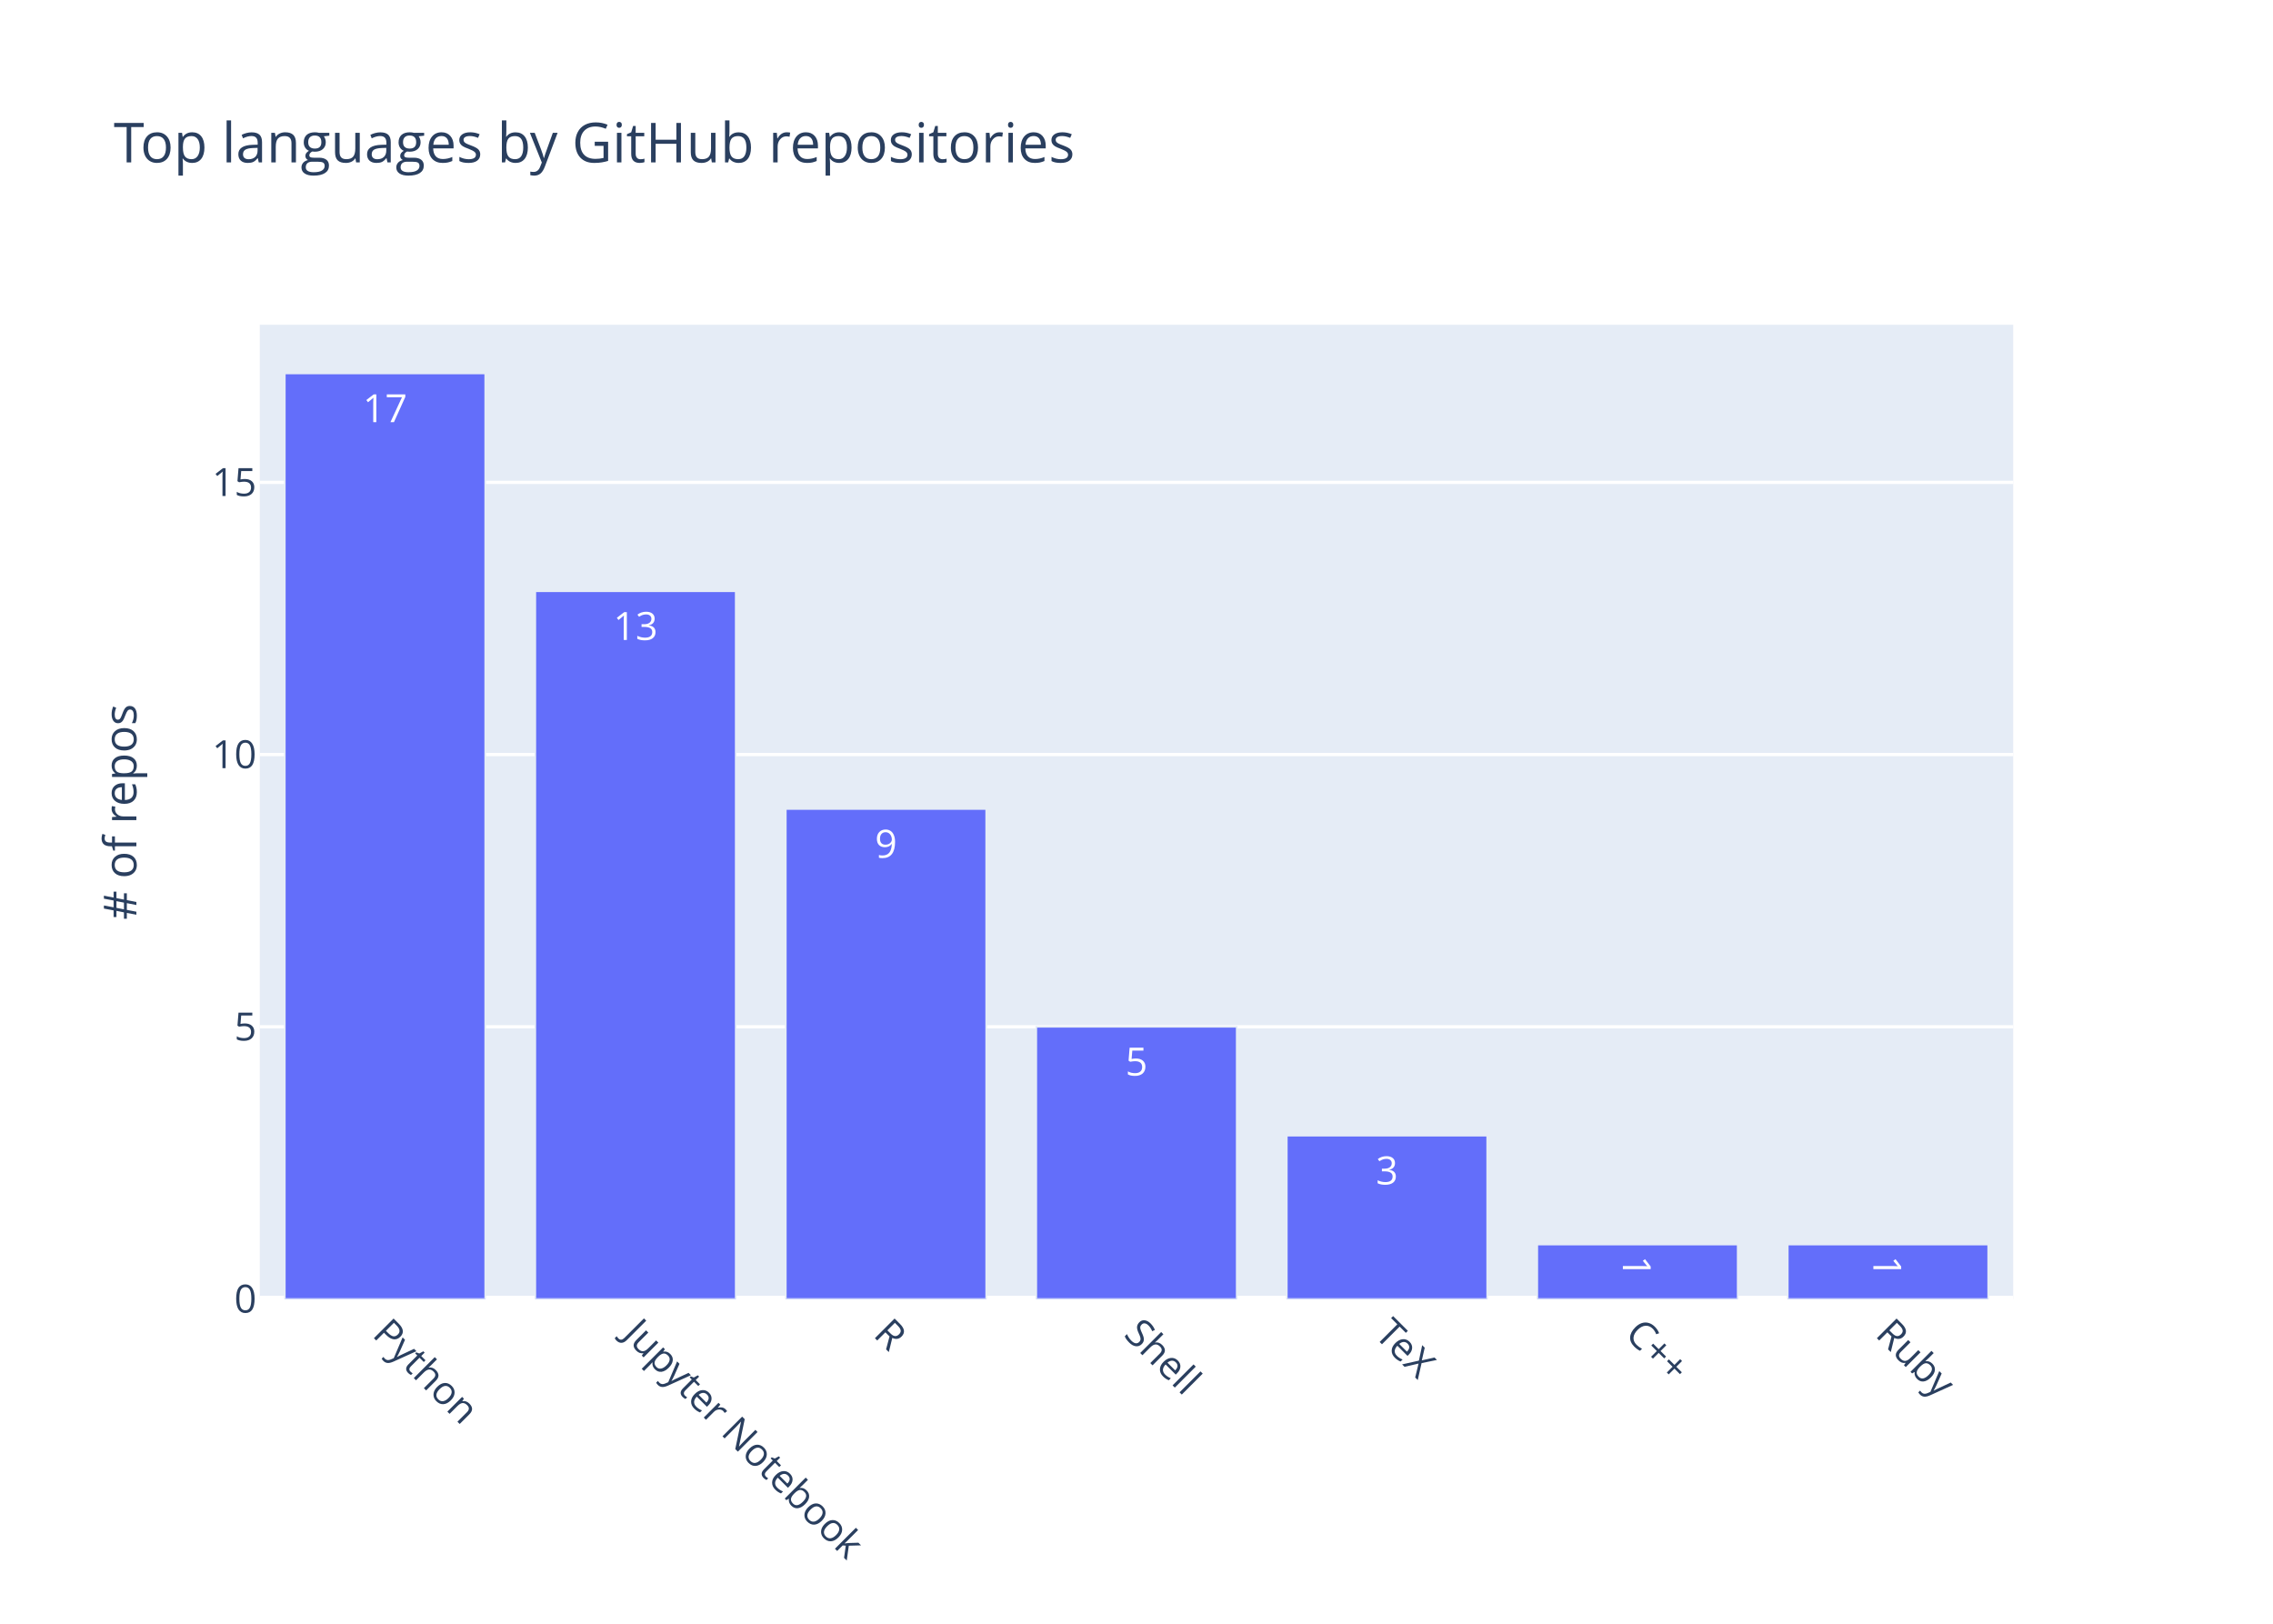
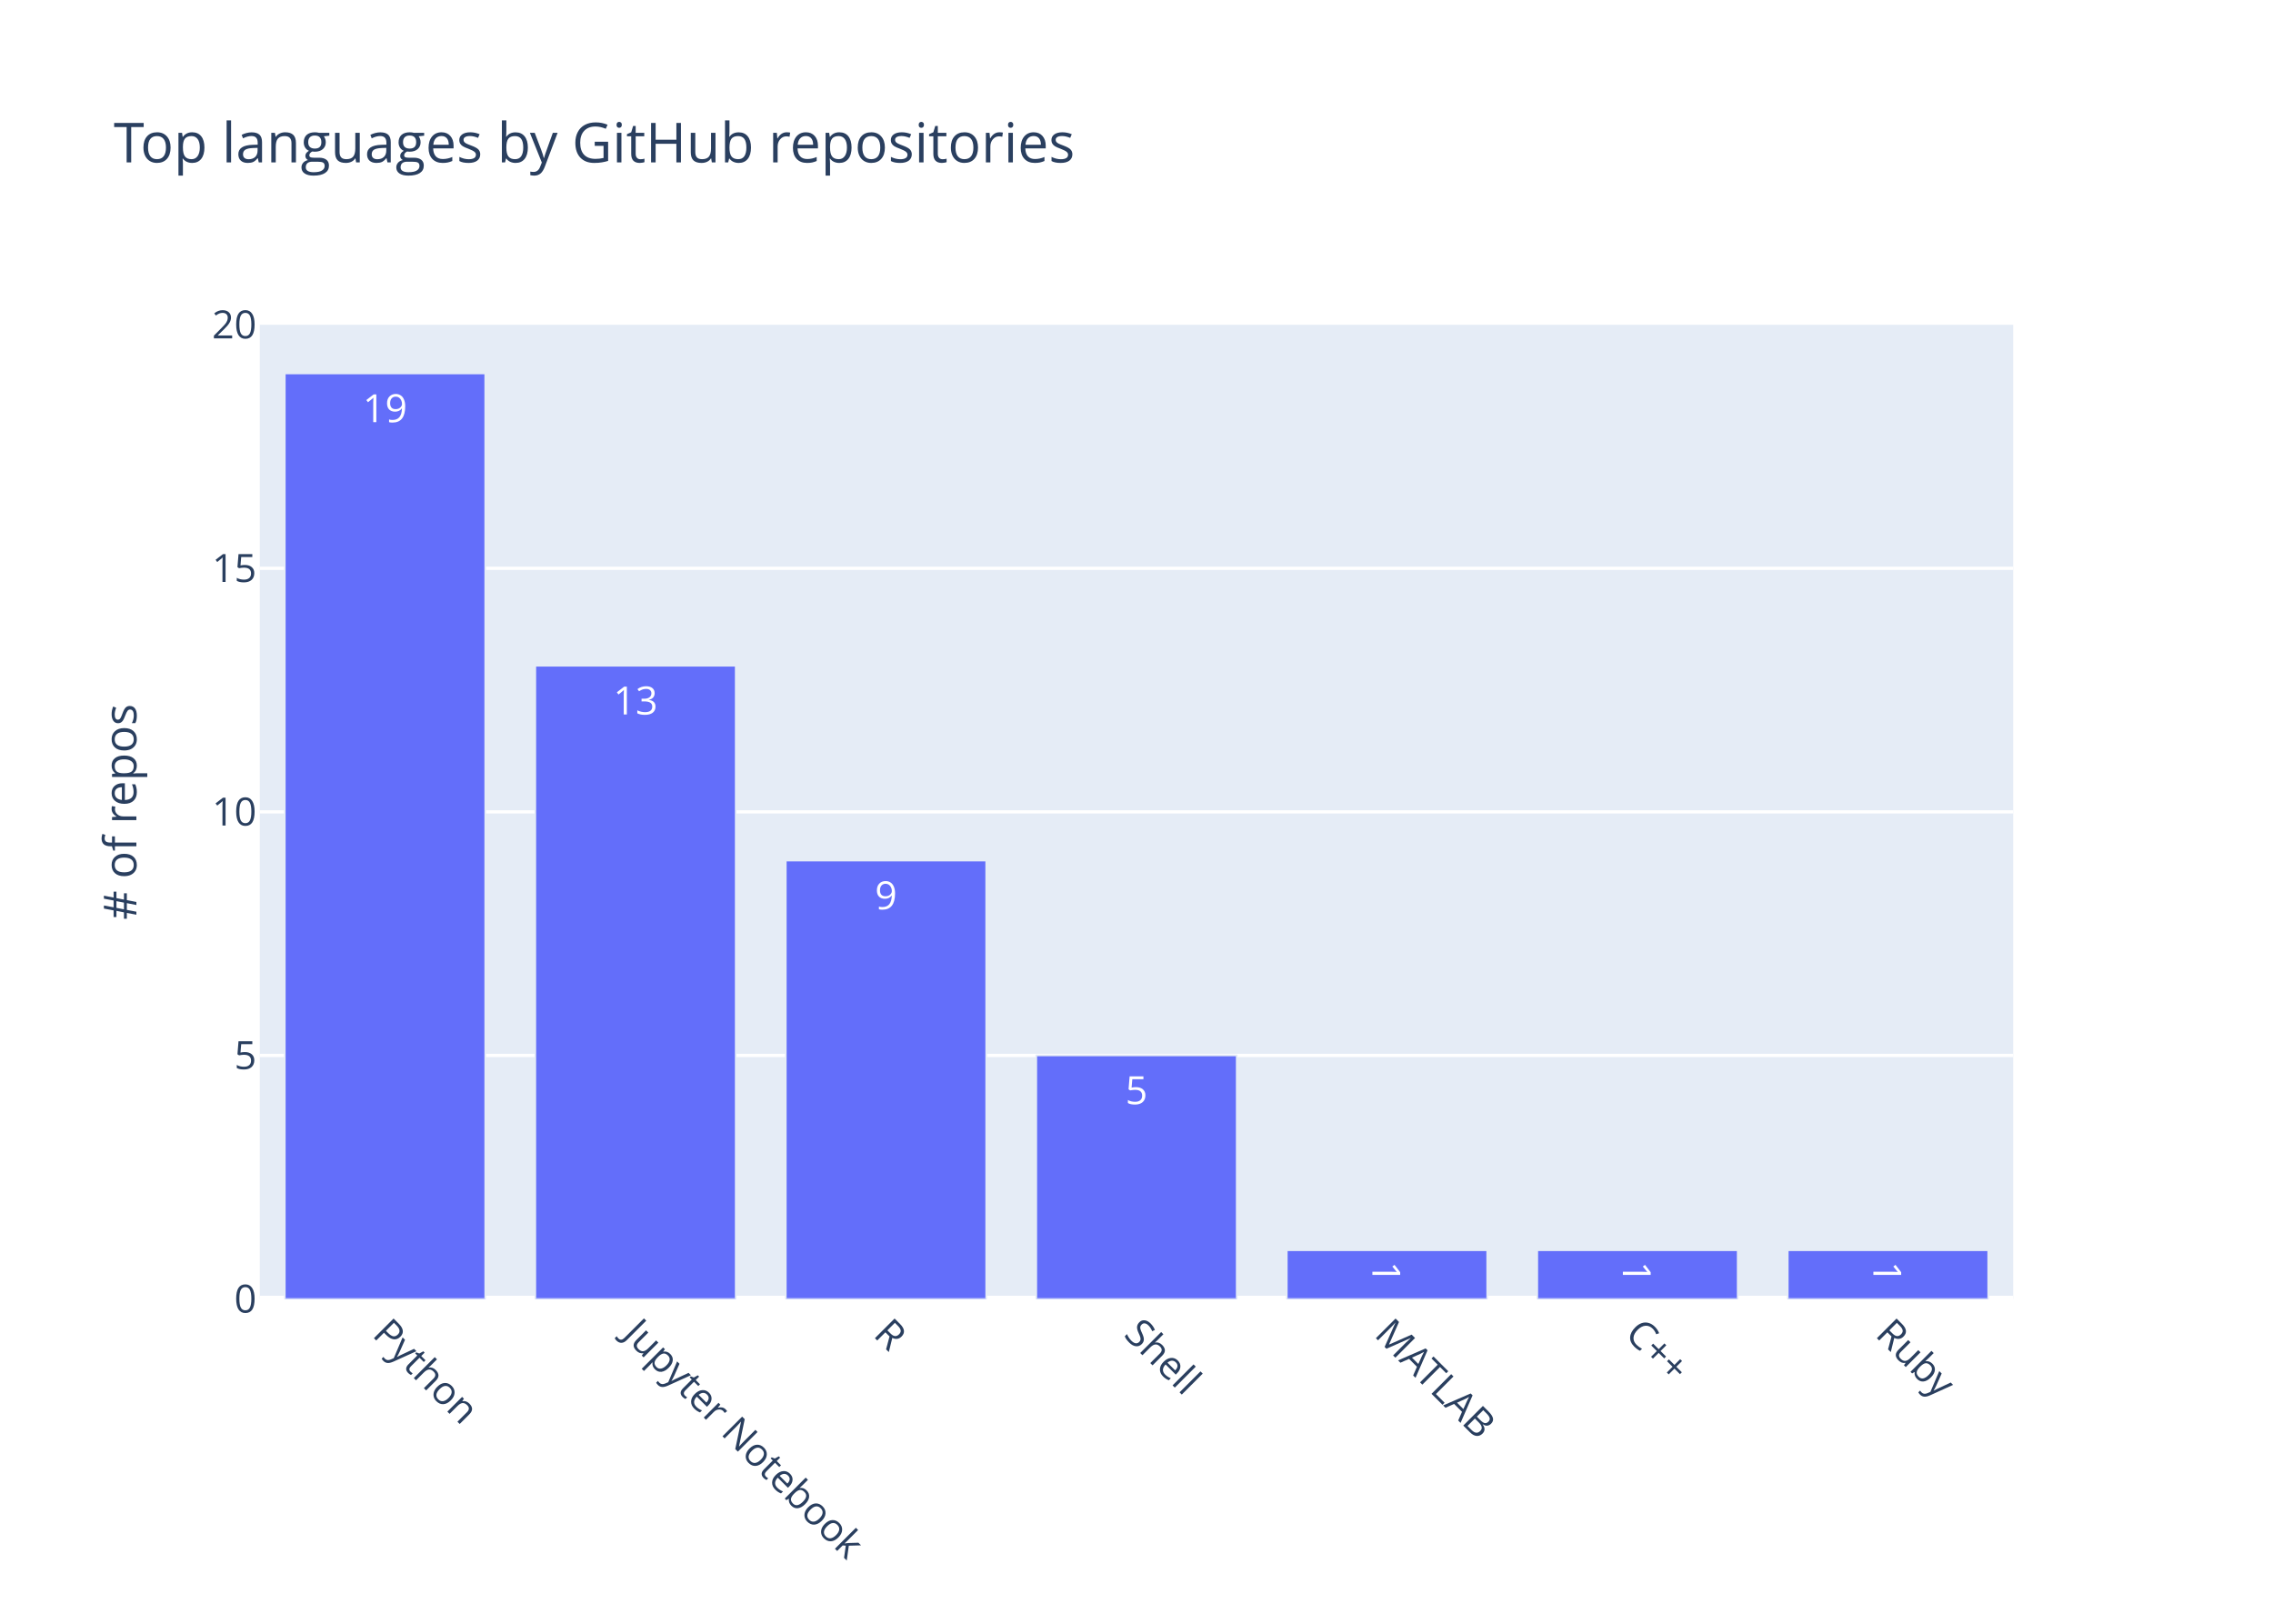
<svg xmlns="http://www.w3.org/2000/svg" class="main-svg" width="700" height="500" viewBox="0 0 700 500">
  <rect x="0" y="0" width="700" height="500" style="fill: rgb(255, 255, 255); fill-opacity: 1;" />
-   <defs id="defs-302430">
+   <defs id="defs-07606f">
    <g class="clips">
-       <clipPath id="clip302430xyplot" class="plotclip">
+       <clipPath id="clip07606fxyplot" class="plotclip">
        <rect width="540" height="300" />
      </clipPath>
-       <clipPath class="axesclip" id="clip302430x">
+       <clipPath class="axesclip" id="clip07606fx">
        <rect x="80" y="0" width="540" height="500" />
      </clipPath>
-       <clipPath class="axesclip" id="clip302430y">
+       <clipPath class="axesclip" id="clip07606fy">
        <rect x="0" y="100" width="700" height="300" />
      </clipPath>
-       <clipPath class="axesclip" id="clip302430xy">
+       <clipPath class="axesclip" id="clip07606fxy">
        <rect x="80" y="100" width="540" height="300" />
      </clipPath>
    </g>
    <g class="gradients" />
  </defs>
  <g class="bglayer">
    <rect class="bg" x="80" y="100" width="540" height="300" style="fill: rgb(229, 236, 246); fill-opacity: 1; stroke-width: 0;" />
  </g>
  <g class="layer-below">
    <g class="imagelayer" />
    <g class="shapelayer" />
  </g>
  <g class="cartesianlayer">
    <g class="subplot xy">
      <g class="layer-subplot">
        <g class="shapelayer" />
        <g class="imagelayer" />
      </g>
      <g class="gridlayer">
        <g class="x" />
        <g class="y">
-           <path class="ygrid crisp" transform="translate(0,316.18)" d="M80,0h540" style="stroke: rgb(255, 255, 255); stroke-opacity: 1; stroke-width: 1px;" />
-           <path class="ygrid crisp" transform="translate(0,232.35)" d="M80,0h540" style="stroke: rgb(255, 255, 255); stroke-opacity: 1; stroke-width: 1px;" />
-           <path class="ygrid crisp" transform="translate(0,148.53)" d="M80,0h540" style="stroke: rgb(255, 255, 255); stroke-opacity: 1; stroke-width: 1px;" />
+           <path class="ygrid crisp" transform="translate(0,325)" d="M80,0h540" style="stroke: rgb(255, 255, 255); stroke-opacity: 1; stroke-width: 1px;" />
+           <path class="ygrid crisp" transform="translate(0,250)" d="M80,0h540" style="stroke: rgb(255, 255, 255); stroke-opacity: 1; stroke-width: 1px;" />
+           <path class="ygrid crisp" transform="translate(0,175)" d="M80,0h540" style="stroke: rgb(255, 255, 255); stroke-opacity: 1; stroke-width: 1px;" />
        </g>
      </g>
      <g class="zerolinelayer">
        <path class="yzl zl crisp" transform="translate(0,400)" d="M80,0h540" style="stroke: rgb(255, 255, 255); stroke-opacity: 1; stroke-width: 2px;" />
      </g>
      <path class="xlines-below" />
      <path class="ylines-below" />
      <g class="overlines-below" />
      <g class="xaxislayer-below" />
      <g class="yaxislayer-below" />
      <g class="overaxes-below" />
-       <g class="plot" transform="translate(80, 100)" clip-path="url('#clip302430xyplot')">
+       <g class="plot" transform="translate(80, 100)" clip-path="url('#clip07606fxyplot')">
        <g class="barlayer mlayer">
          <g class="trace bars" style="opacity: 1;">
            <g class="points">
              <g class="point">
                <path d="M7.71,300V15H69.43V300Z" style="vector-effect: non-scaling-stroke; opacity: 1; stroke-width: 0.5px; fill: rgb(99, 110, 250); fill-opacity: 1; stroke: rgb(229, 236, 246); stroke-opacity: 1;" />
-                 <text class="bartext bartext-inside" text-anchor="middle" data-notex="1" x="0" y="0" style="font-family: 'Open Sans', verdana, arial, sans-serif; font-size: 12px; fill: rgb(255, 255, 255); fill-opacity: 1; white-space: pre;" transform="translate(38.57 30)">17</text>
+                 <text class="bartext bartext-inside" text-anchor="middle" data-notex="1" x="0" y="0" style="font-family: 'Open Sans', verdana, arial, sans-serif; font-size: 12px; fill: rgb(255, 255, 255); fill-opacity: 1; white-space: pre;" transform="translate(38.57 30)">19</text>
              </g>
              <g class="point">
-                 <path d="M84.86,300V82.06H146.57V300Z" style="vector-effect: non-scaling-stroke; opacity: 1; stroke-width: 0.5px; fill: rgb(99, 110, 250); fill-opacity: 1; stroke: rgb(229, 236, 246); stroke-opacity: 1;" />
-                 <text class="bartext bartext-inside" text-anchor="middle" data-notex="1" x="0" y="0" style="font-family: 'Open Sans', verdana, arial, sans-serif; font-size: 12px; fill: rgb(255, 255, 255); fill-opacity: 1; white-space: pre;" transform="translate(115.715 97.06)">13</text>
+                 <path d="M84.86,300V105H146.57V300Z" style="vector-effect: non-scaling-stroke; opacity: 1; stroke-width: 0.5px; fill: rgb(99, 110, 250); fill-opacity: 1; stroke: rgb(229, 236, 246); stroke-opacity: 1;" />
+                 <text class="bartext bartext-inside" text-anchor="middle" data-notex="1" x="0" y="0" style="font-family: 'Open Sans', verdana, arial, sans-serif; font-size: 12px; fill: rgb(255, 255, 255); fill-opacity: 1; white-space: pre;" transform="translate(115.715 120)">13</text>
              </g>
              <g class="point">
-                 <path d="M162,300V149.12H223.71V300Z" style="vector-effect: non-scaling-stroke; opacity: 1; stroke-width: 0.5px; fill: rgb(99, 110, 250); fill-opacity: 1; stroke: rgb(229, 236, 246); stroke-opacity: 1;" />
-                 <text class="bartext bartext-inside" text-anchor="middle" data-notex="1" x="0" y="0" style="font-family: 'Open Sans', verdana, arial, sans-serif; font-size: 12px; fill: rgb(255, 255, 255); fill-opacity: 1; white-space: pre;" transform="translate(192.855 164.12)">9</text>
+                 <path d="M162,300V165H223.71V300Z" style="vector-effect: non-scaling-stroke; opacity: 1; stroke-width: 0.5px; fill: rgb(99, 110, 250); fill-opacity: 1; stroke: rgb(229, 236, 246); stroke-opacity: 1;" />
+                 <text class="bartext bartext-inside" text-anchor="middle" data-notex="1" x="0" y="0" style="font-family: 'Open Sans', verdana, arial, sans-serif; font-size: 12px; fill: rgb(255, 255, 255); fill-opacity: 1; white-space: pre;" transform="translate(192.855 180)">9</text>
              </g>
              <g class="point">
-                 <path d="M239.14,300V216.18H300.86V300Z" style="vector-effect: non-scaling-stroke; opacity: 1; stroke-width: 0.5px; fill: rgb(99, 110, 250); fill-opacity: 1; stroke: rgb(229, 236, 246); stroke-opacity: 1;" />
-                 <text class="bartext bartext-inside" text-anchor="middle" data-notex="1" x="0" y="0" style="font-family: 'Open Sans', verdana, arial, sans-serif; font-size: 12px; fill: rgb(255, 255, 255); fill-opacity: 1; white-space: pre;" transform="translate(270 231.18)">5</text>
+                 <path d="M239.14,300V225H300.86V300Z" style="vector-effect: non-scaling-stroke; opacity: 1; stroke-width: 0.5px; fill: rgb(99, 110, 250); fill-opacity: 1; stroke: rgb(229, 236, 246); stroke-opacity: 1;" />
+                 <text class="bartext bartext-inside" text-anchor="middle" data-notex="1" x="0" y="0" style="font-family: 'Open Sans', verdana, arial, sans-serif; font-size: 12px; fill: rgb(255, 255, 255); fill-opacity: 1; white-space: pre;" transform="translate(270 240)">5</text>
              </g>
              <g class="point">
-                 <path d="M316.29,300V249.71H378V300Z" style="vector-effect: non-scaling-stroke; opacity: 1; stroke-width: 0.5px; fill: rgb(99, 110, 250); fill-opacity: 1; stroke: rgb(229, 236, 246); stroke-opacity: 1;" />
-                 <text class="bartext bartext-inside" text-anchor="middle" data-notex="1" x="0" y="0" style="font-family: 'Open Sans', verdana, arial, sans-serif; font-size: 12px; fill: rgb(255, 255, 255); fill-opacity: 1; white-space: pre;" transform="translate(347.145 264.71)">3</text>
+                 <path d="M316.29,300V285H378V300Z" style="vector-effect: non-scaling-stroke; opacity: 1; stroke-width: 0.5px; fill: rgb(99, 110, 250); fill-opacity: 1; stroke: rgb(229, 236, 246); stroke-opacity: 1;" />
+                 <text class="bartext bartext-inside" text-anchor="middle" data-notex="1" x="0" y="0" style="font-family: 'Open Sans', verdana, arial, sans-serif; font-size: 12px; fill: rgb(255, 255, 255); fill-opacity: 1; white-space: pre;" transform="translate(347.145 296.3125)rotate(90 0 -4.5) ">1</text>
              </g>
              <g class="point">
-                 <path d="M393.43,300V283.24H455.14V300Z" style="vector-effect: non-scaling-stroke; opacity: 1; stroke-width: 0.5px; fill: rgb(99, 110, 250); fill-opacity: 1; stroke: rgb(229, 236, 246); stroke-opacity: 1;" />
-                 <text class="bartext bartext-inside" text-anchor="middle" data-notex="1" x="0" y="0" style="font-family: 'Open Sans', verdana, arial, sans-serif; font-size: 12px; fill: rgb(255, 255, 255); fill-opacity: 1; white-space: pre;" transform="translate(424.285 294.5525)rotate(90 0 -4.5) ">1</text>
+                 <path d="M393.43,300V285H455.14V300Z" style="vector-effect: non-scaling-stroke; opacity: 1; stroke-width: 0.5px; fill: rgb(99, 110, 250); fill-opacity: 1; stroke: rgb(229, 236, 246); stroke-opacity: 1;" />
+                 <text class="bartext bartext-inside" text-anchor="middle" data-notex="1" x="0" y="0" style="font-family: 'Open Sans', verdana, arial, sans-serif; font-size: 12px; fill: rgb(255, 255, 255); fill-opacity: 1; white-space: pre;" transform="translate(424.285 296.3125)rotate(90 0 -4.5) ">1</text>
              </g>
              <g class="point">
-                 <path d="M470.57,300V283.24H532.29V300Z" style="vector-effect: non-scaling-stroke; opacity: 1; stroke-width: 0.5px; fill: rgb(99, 110, 250); fill-opacity: 1; stroke: rgb(229, 236, 246); stroke-opacity: 1;" />
-                 <text class="bartext bartext-inside" text-anchor="middle" data-notex="1" x="0" y="0" style="font-family: 'Open Sans', verdana, arial, sans-serif; font-size: 12px; fill: rgb(255, 255, 255); fill-opacity: 1; white-space: pre;" transform="translate(501.43 294.5525)rotate(90 0 -4.5) ">1</text>
+                 <path d="M470.57,300V285H532.29V300Z" style="vector-effect: non-scaling-stroke; opacity: 1; stroke-width: 0.5px; fill: rgb(99, 110, 250); fill-opacity: 1; stroke: rgb(229, 236, 246); stroke-opacity: 1;" />
+                 <text class="bartext bartext-inside" text-anchor="middle" data-notex="1" x="0" y="0" style="font-family: 'Open Sans', verdana, arial, sans-serif; font-size: 12px; fill: rgb(255, 255, 255); fill-opacity: 1; white-space: pre;" transform="translate(501.43 296.3125)rotate(90 0 -4.5) ">1</text>
              </g>
            </g>
          </g>
        </g>
      </g>
      <g class="overplot" />
      <path class="xlines-above crisp" d="M0,0" style="fill: none;" />
      <path class="ylines-above crisp" d="M0,0" style="fill: none;" />
      <g class="overlines-above" />
      <g class="xaxislayer-above">
        <g class="xtick">
          <text text-anchor="start" x="0" y="413" transform="translate(118.57,0) rotate(45,0,407)" style="font-family: 'Open Sans', verdana, arial, sans-serif; font-size: 12px; fill: rgb(42, 63, 95); fill-opacity: 1; white-space: pre;">Python</text>
        </g>
        <g class="xtick">
          <text text-anchor="start" x="0" y="413" transform="translate(195.71,0) rotate(45,0,407)" style="font-family: 'Open Sans', verdana, arial, sans-serif; font-size: 12px; fill: rgb(42, 63, 95); fill-opacity: 1; white-space: pre;">Jupyter Notebook</text>
        </g>
        <g class="xtick">
          <text text-anchor="start" x="0" y="413" transform="translate(272.86,0) rotate(45,0,407)" style="font-family: 'Open Sans', verdana, arial, sans-serif; font-size: 12px; fill: rgb(42, 63, 95); fill-opacity: 1; white-space: pre;">R</text>
        </g>
        <g class="xtick">
          <text text-anchor="start" x="0" y="413" transform="translate(350,0) rotate(45,0,407)" style="font-family: 'Open Sans', verdana, arial, sans-serif; font-size: 12px; fill: rgb(42, 63, 95); fill-opacity: 1; white-space: pre;">Shell</text>
        </g>
        <g class="xtick">
-           <text text-anchor="start" x="0" y="413" transform="translate(427.14,0) rotate(45,0,407)" style="font-family: 'Open Sans', verdana, arial, sans-serif; font-size: 12px; fill: rgb(42, 63, 95); fill-opacity: 1; white-space: pre;">TeX</text>
+           <text text-anchor="start" x="0" y="413" transform="translate(427.14,0) rotate(45,0,407)" style="font-family: 'Open Sans', verdana, arial, sans-serif; font-size: 12px; fill: rgb(42, 63, 95); fill-opacity: 1; white-space: pre;">MATLAB</text>
        </g>
        <g class="xtick">
          <text text-anchor="start" x="0" y="413" transform="translate(504.29,0) rotate(45,0,407)" style="font-family: 'Open Sans', verdana, arial, sans-serif; font-size: 12px; fill: rgb(42, 63, 95); fill-opacity: 1; white-space: pre;">C++</text>
        </g>
        <g class="xtick">
          <text text-anchor="start" x="0" y="413" transform="translate(581.43,0) rotate(45,0,407)" style="font-family: 'Open Sans', verdana, arial, sans-serif; font-size: 12px; fill: rgb(42, 63, 95); fill-opacity: 1; white-space: pre;">Ruby</text>
        </g>
      </g>
      <g class="yaxislayer-above">
        <g class="ytick">
          <text text-anchor="end" x="79" y="4.2" transform="translate(0,400)" style="font-family: 'Open Sans', verdana, arial, sans-serif; font-size: 12px; fill: rgb(42, 63, 95); fill-opacity: 1; white-space: pre;">0</text>
        </g>
        <g class="ytick">
-           <text text-anchor="end" x="79" y="4.2" transform="translate(0,316.18)" style="font-family: 'Open Sans', verdana, arial, sans-serif; font-size: 12px; fill: rgb(42, 63, 95); fill-opacity: 1; white-space: pre;">5</text>
+           <text text-anchor="end" x="79" y="4.2" transform="translate(0,325)" style="font-family: 'Open Sans', verdana, arial, sans-serif; font-size: 12px; fill: rgb(42, 63, 95); fill-opacity: 1; white-space: pre;">5</text>
        </g>
        <g class="ytick">
-           <text text-anchor="end" x="79" y="4.2" transform="translate(0,232.35)" style="font-family: 'Open Sans', verdana, arial, sans-serif; font-size: 12px; fill: rgb(42, 63, 95); fill-opacity: 1; white-space: pre;">10</text>
+           <text text-anchor="end" x="79" y="4.2" transform="translate(0,250)" style="font-family: 'Open Sans', verdana, arial, sans-serif; font-size: 12px; fill: rgb(42, 63, 95); fill-opacity: 1; white-space: pre;">10</text>
        </g>
        <g class="ytick">
-           <text text-anchor="end" x="79" y="4.2" transform="translate(0,148.53)" style="font-family: 'Open Sans', verdana, arial, sans-serif; font-size: 12px; fill: rgb(42, 63, 95); fill-opacity: 1; white-space: pre;">15</text>
+           <text text-anchor="end" x="79" y="4.2" transform="translate(0,175)" style="font-family: 'Open Sans', verdana, arial, sans-serif; font-size: 12px; fill: rgb(42, 63, 95); fill-opacity: 1; white-space: pre;">15</text>
+         </g>
+         <g class="ytick">
+           <text text-anchor="end" x="79" y="4.2" transform="translate(0,100)" style="font-family: 'Open Sans', verdana, arial, sans-serif; font-size: 12px; fill: rgb(42, 63, 95); fill-opacity: 1; white-space: pre;">20</text>
        </g>
      </g>
      <g class="overaxes-above" />
    </g>
  </g>
  <g class="polarlayer" />
  <g class="ternarylayer" />
  <g class="geolayer" />
  <g class="funnelarealayer" />
  <g class="pielayer" />
  <g class="treemaplayer" />
  <g class="sunburstlayer" />
  <g class="glimages" />
-   <defs id="topdefs-302430">
+   <defs id="topdefs-07606f">
    <g class="clips" />
  </defs>
  <g class="layer-above">
    <g class="imagelayer" />
    <g class="shapelayer" />
  </g>
  <g class="infolayer">
    <g class="g-gtitle">
      <text class="gtitle" x="35" y="50" text-anchor="start" dy="0em" style="font-family: 'Open Sans', verdana, arial, sans-serif; font-size: 17px; fill: rgb(42, 63, 95); opacity: 1; font-weight: normal; white-space: pre;">Top languages by GitHub repositories</text>
    </g>
    <g class="g-xtitle" />
    <g class="g-ytitle">
      <text class="ytitle" transform="rotate(-90,42,250)" x="42" y="250" text-anchor="middle" style="font-family: 'Open Sans', verdana, arial, sans-serif; font-size: 14px; fill: rgb(42, 63, 95); opacity: 1; font-weight: normal; white-space: pre;"># of repos</text>
    </g>
  </g>
</svg>
